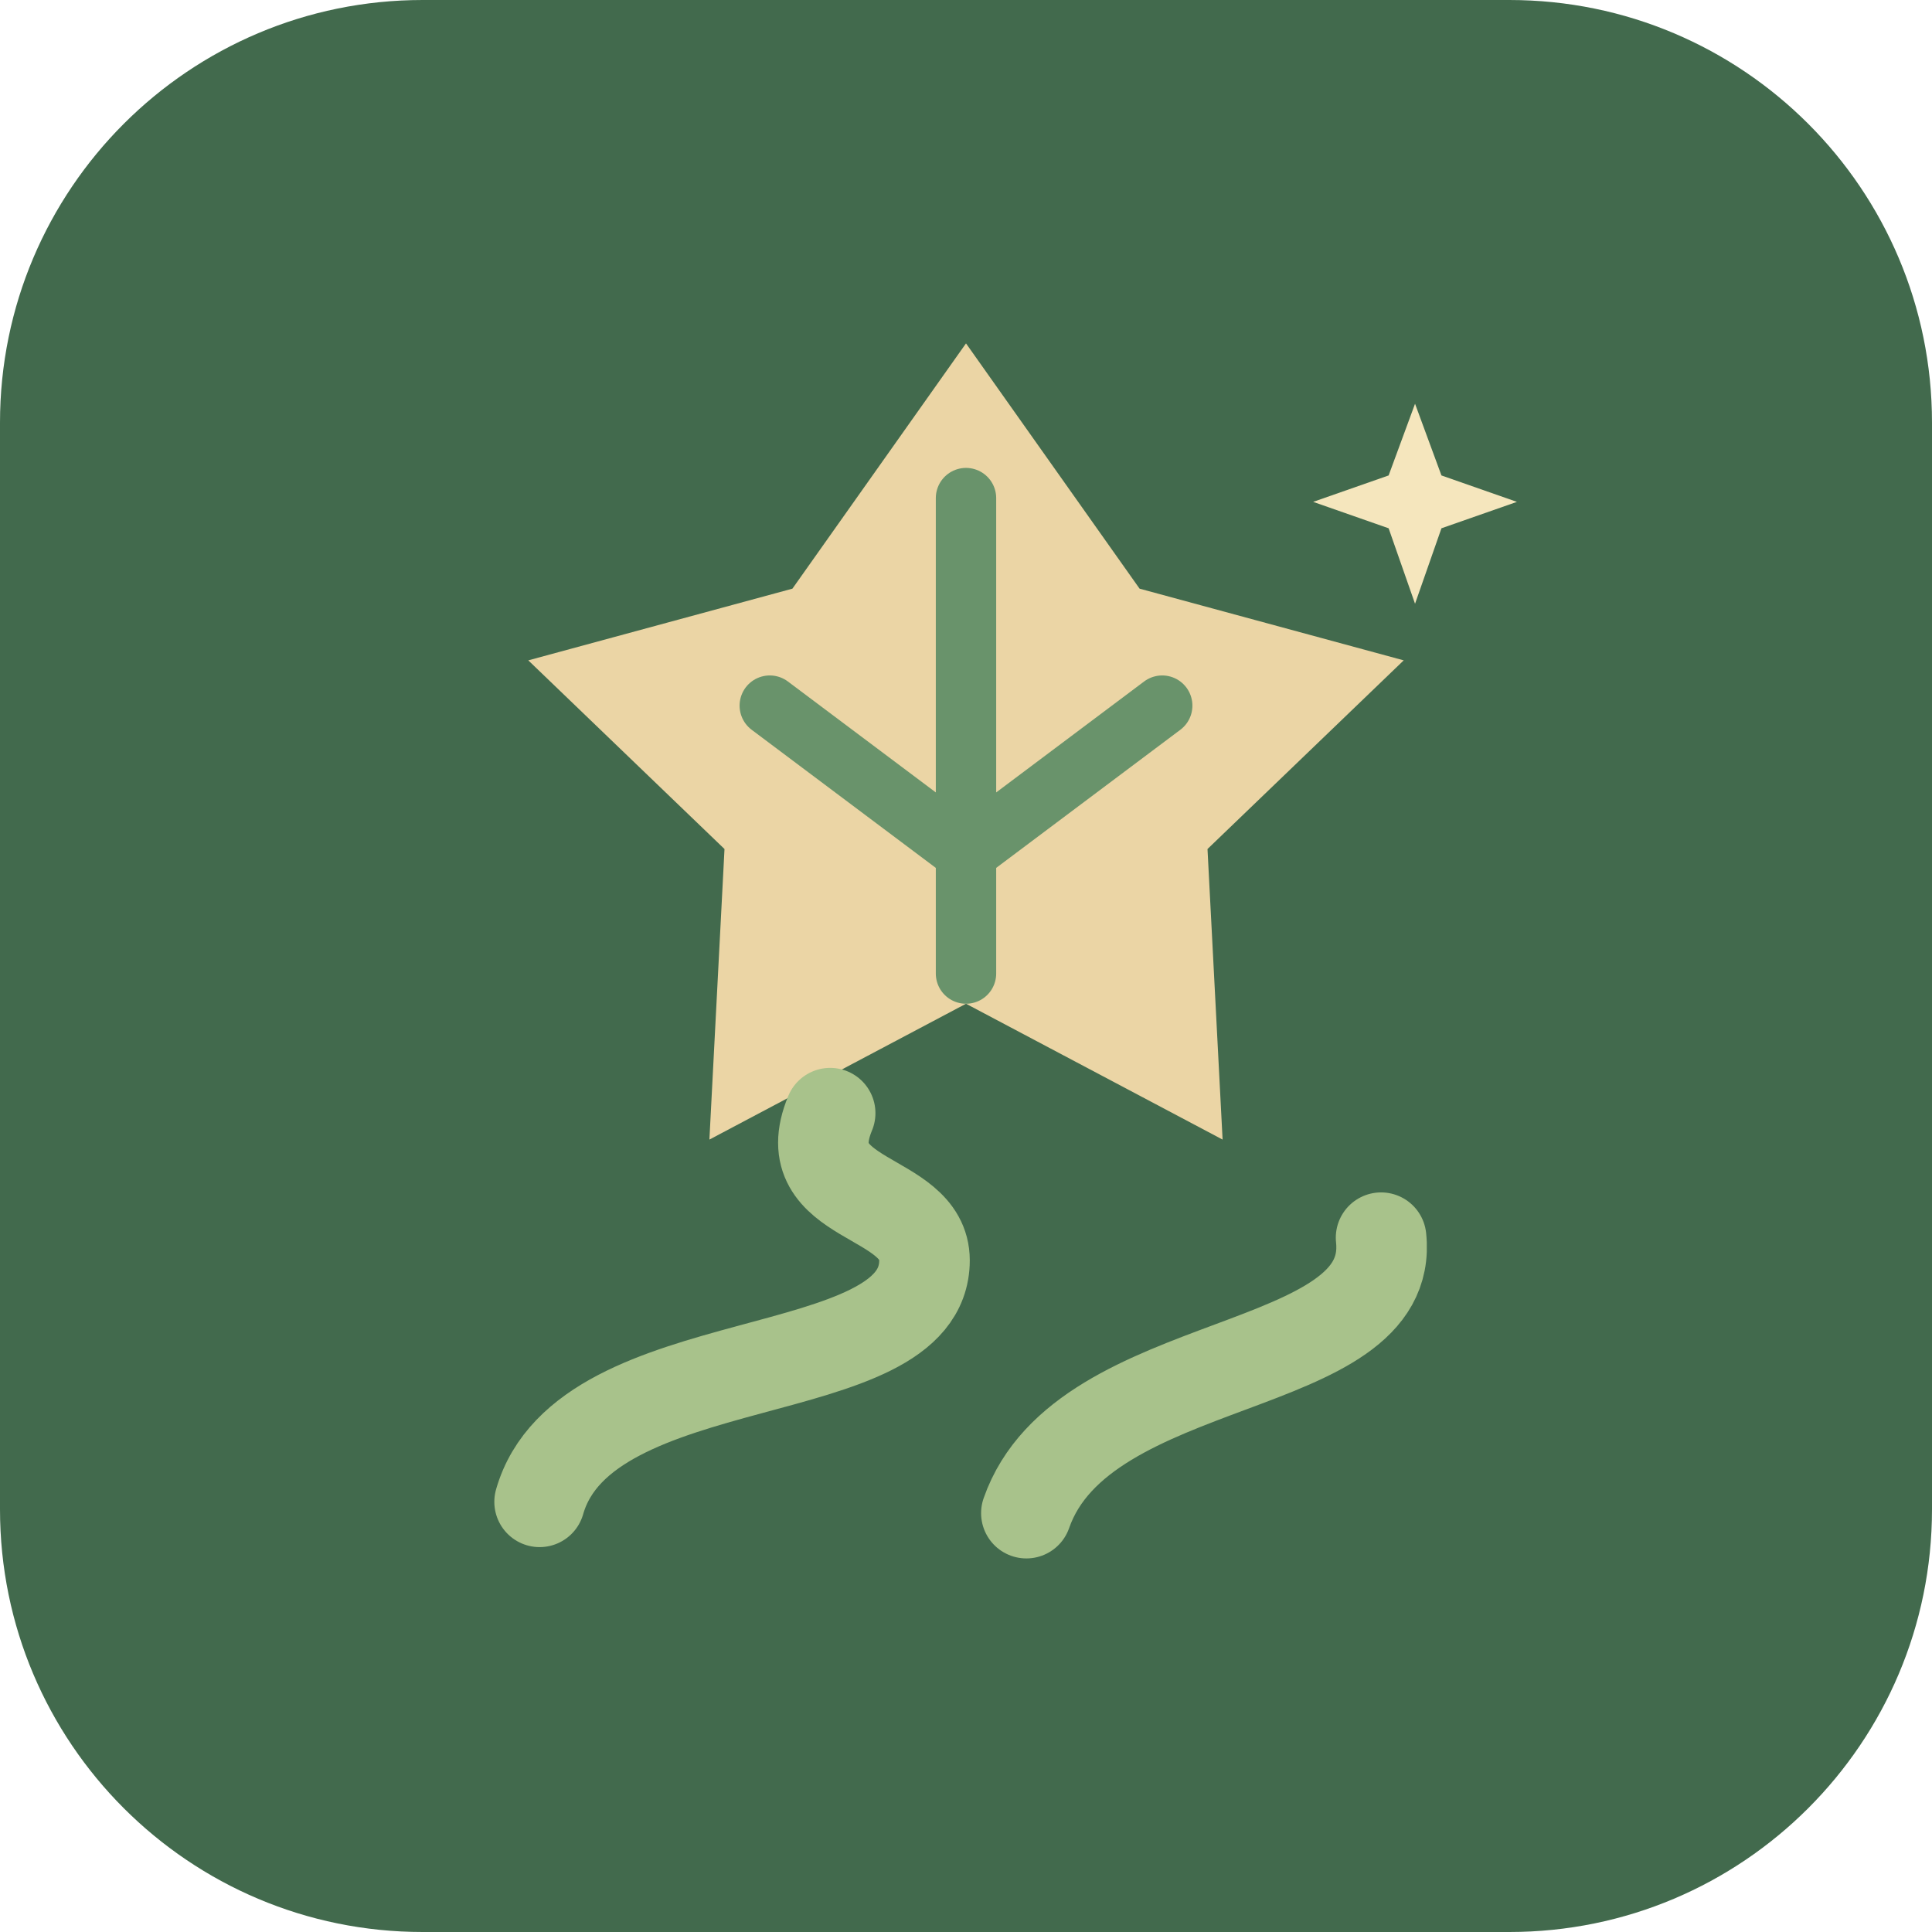
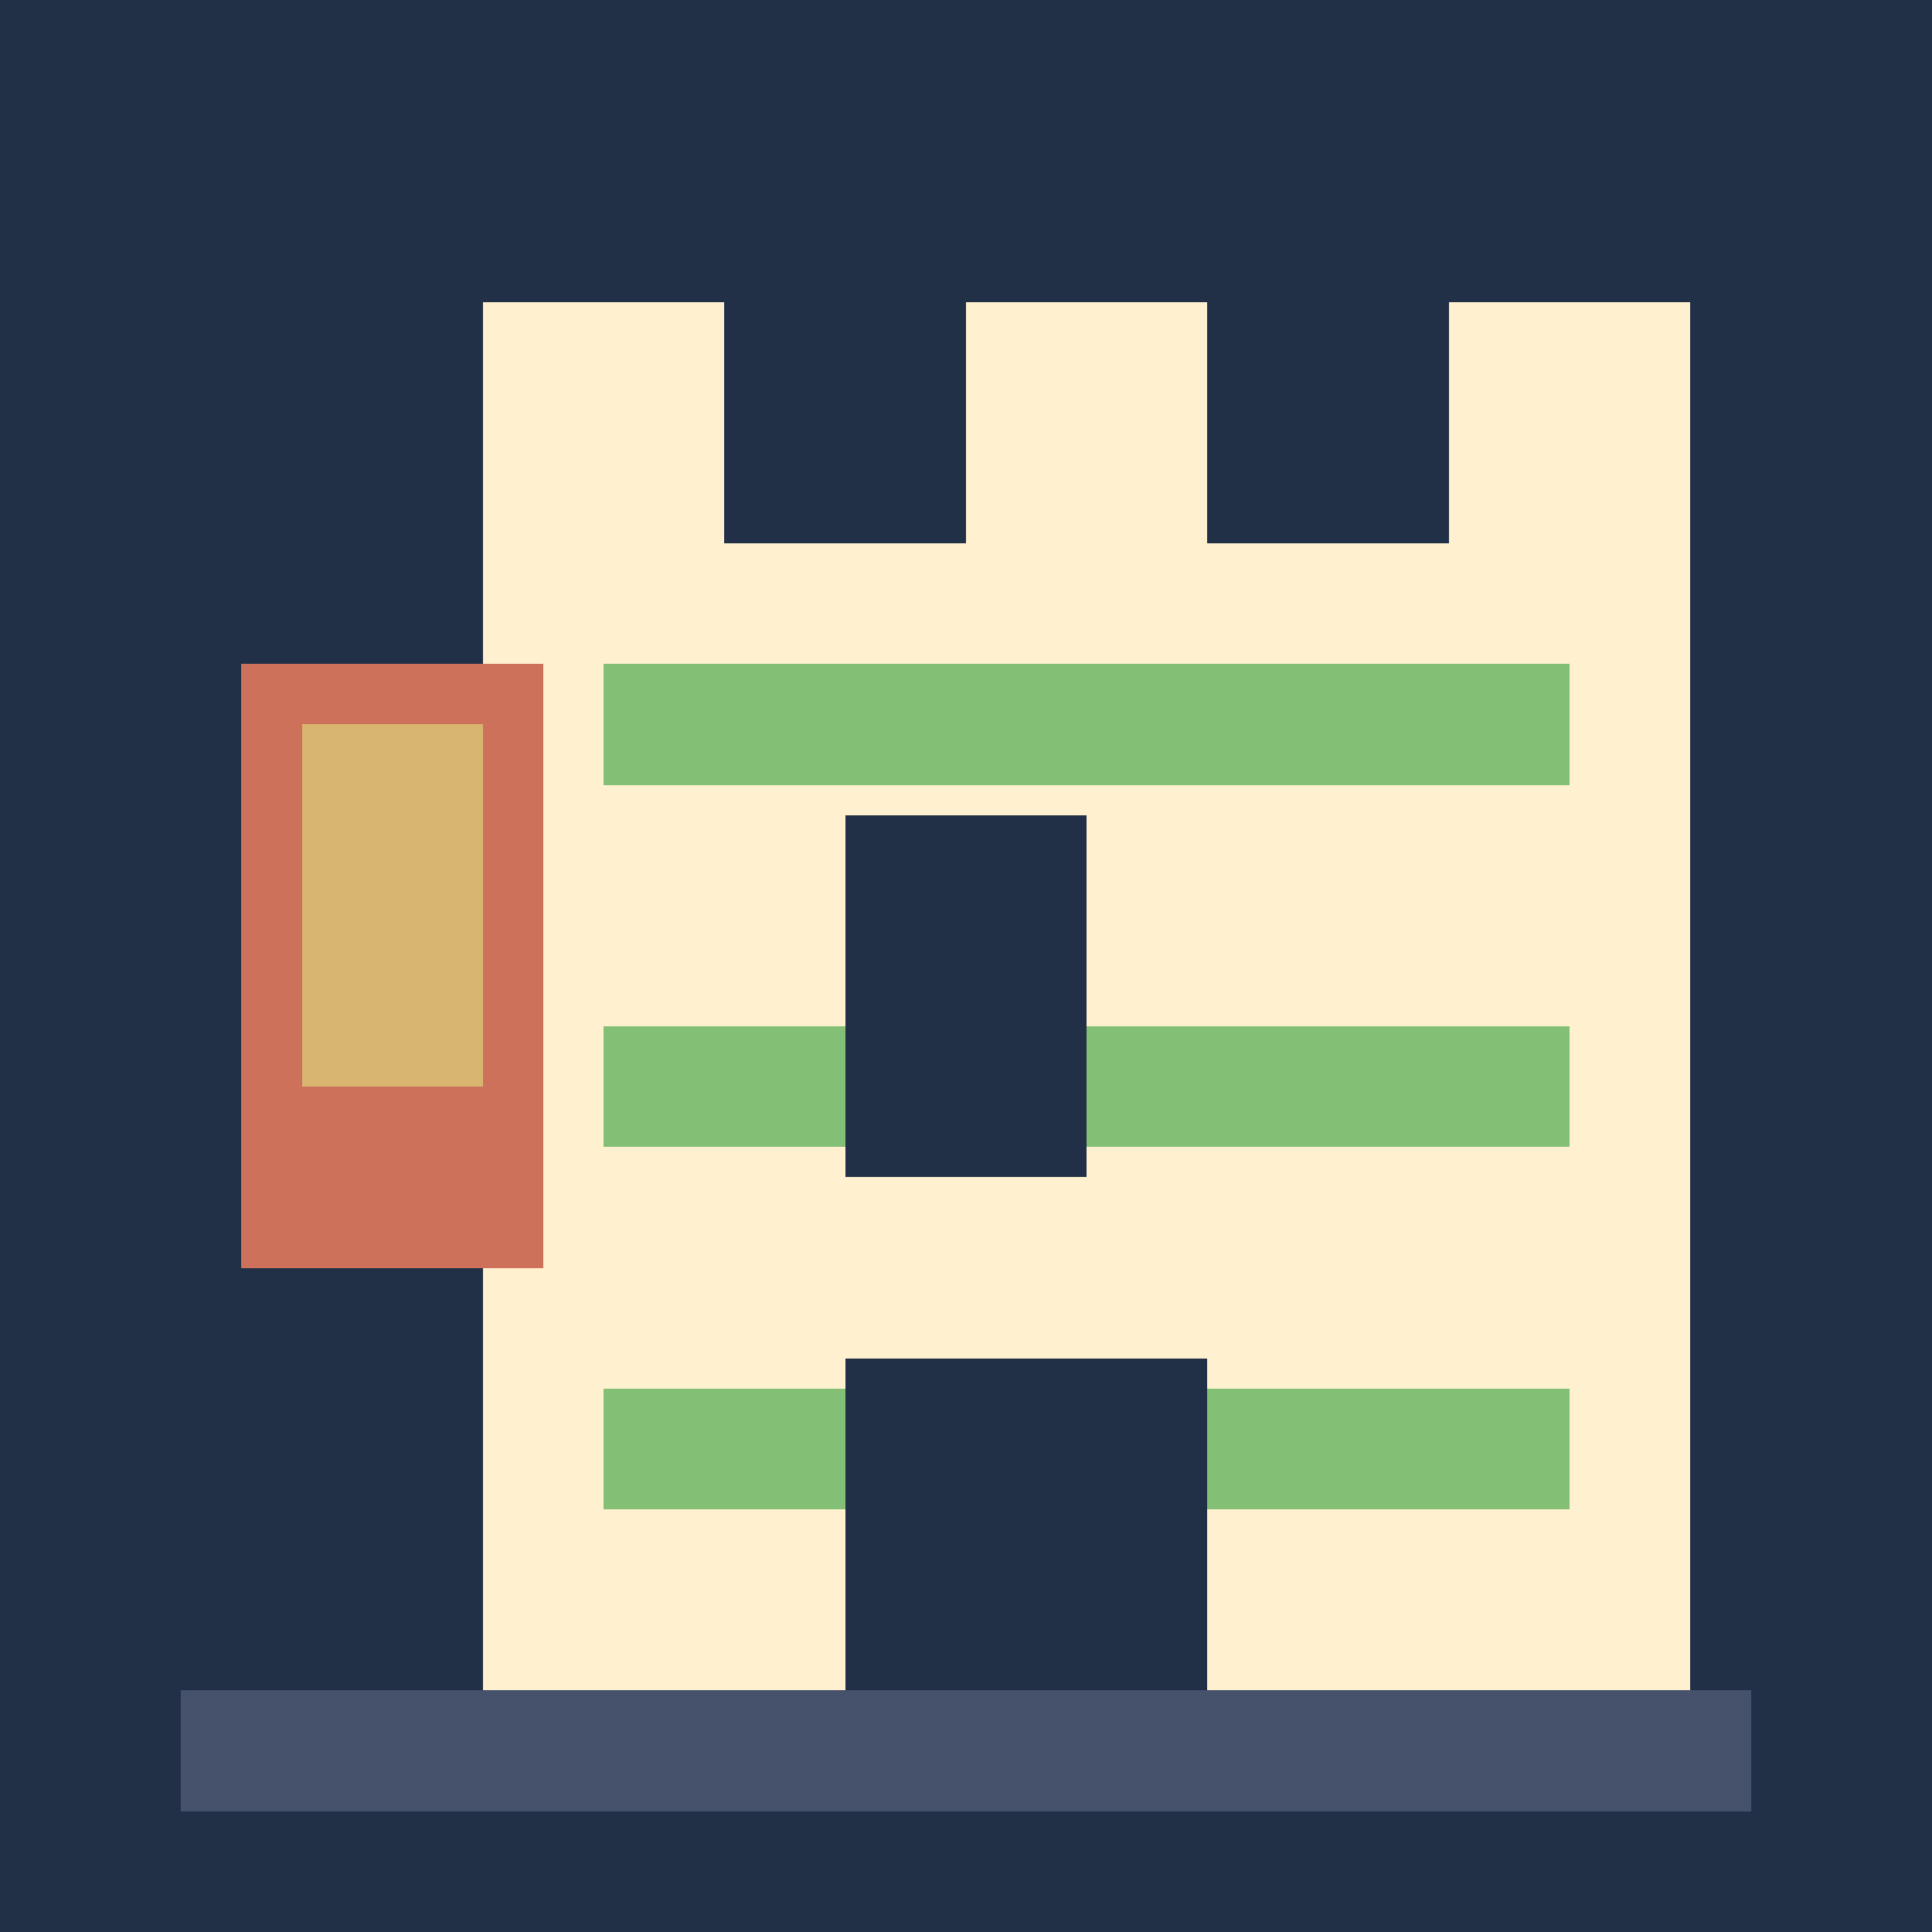
- <svg xmlns="http://www.w3.org/2000/svg" width="512" height="512" viewBox="0 0 512 512">
-   <rect width="512" height="512" rx="112" fill="#426a4d" />
-   <path d="M256 91 302 156 372 175 320 225 324 302 256 266 188 302 192 225 140 175 210 156Z" fill="#ebd5a5" />
-   <path d="M256 132v126M204 187l52 39 52-39" fill="none" stroke="#69936b" stroke-width="16" stroke-linecap="round" stroke-linejoin="round" />
-   <path d="M143 398c12-42 102-30 102-64 0-18-35-15-25-39M272 401c15-43 98-36 94-73" fill="none" stroke="#a8c28b" stroke-width="24" stroke-linecap="round" />
-   <path d="m375 107 7 19 20 7-20 7-7 20-7-20-20-7 20-7Z" fill="#f5e6bd" />
+ <svg xmlns="http://www.w3.org/2000/svg" viewBox="0 0 64 64" shape-rendering="crispEdges">
+   <path fill="#223047" d="M0 0h64v64H0z" />
+   <path fill="#46516b" d="M6 56h52v4H6z" />
+   <path fill="#fff1cf" d="M16 10h8v8h8v-8h8v8h8v-8h8v46H16z" />
+   <path fill="#83bf75" d="M20 22h32v4H20zm0 12h32v4H20zm0 12h32v4H20z" />
+   <path fill="#223047" d="M28 27h8v12h-8zm0 18h12v11H28z" />
+   <path fill="#ce715a" d="M8 22h10v20H8z" />
+   <path fill="#d9b66f" d="M10 24h6v12h-6z" />
</svg>
